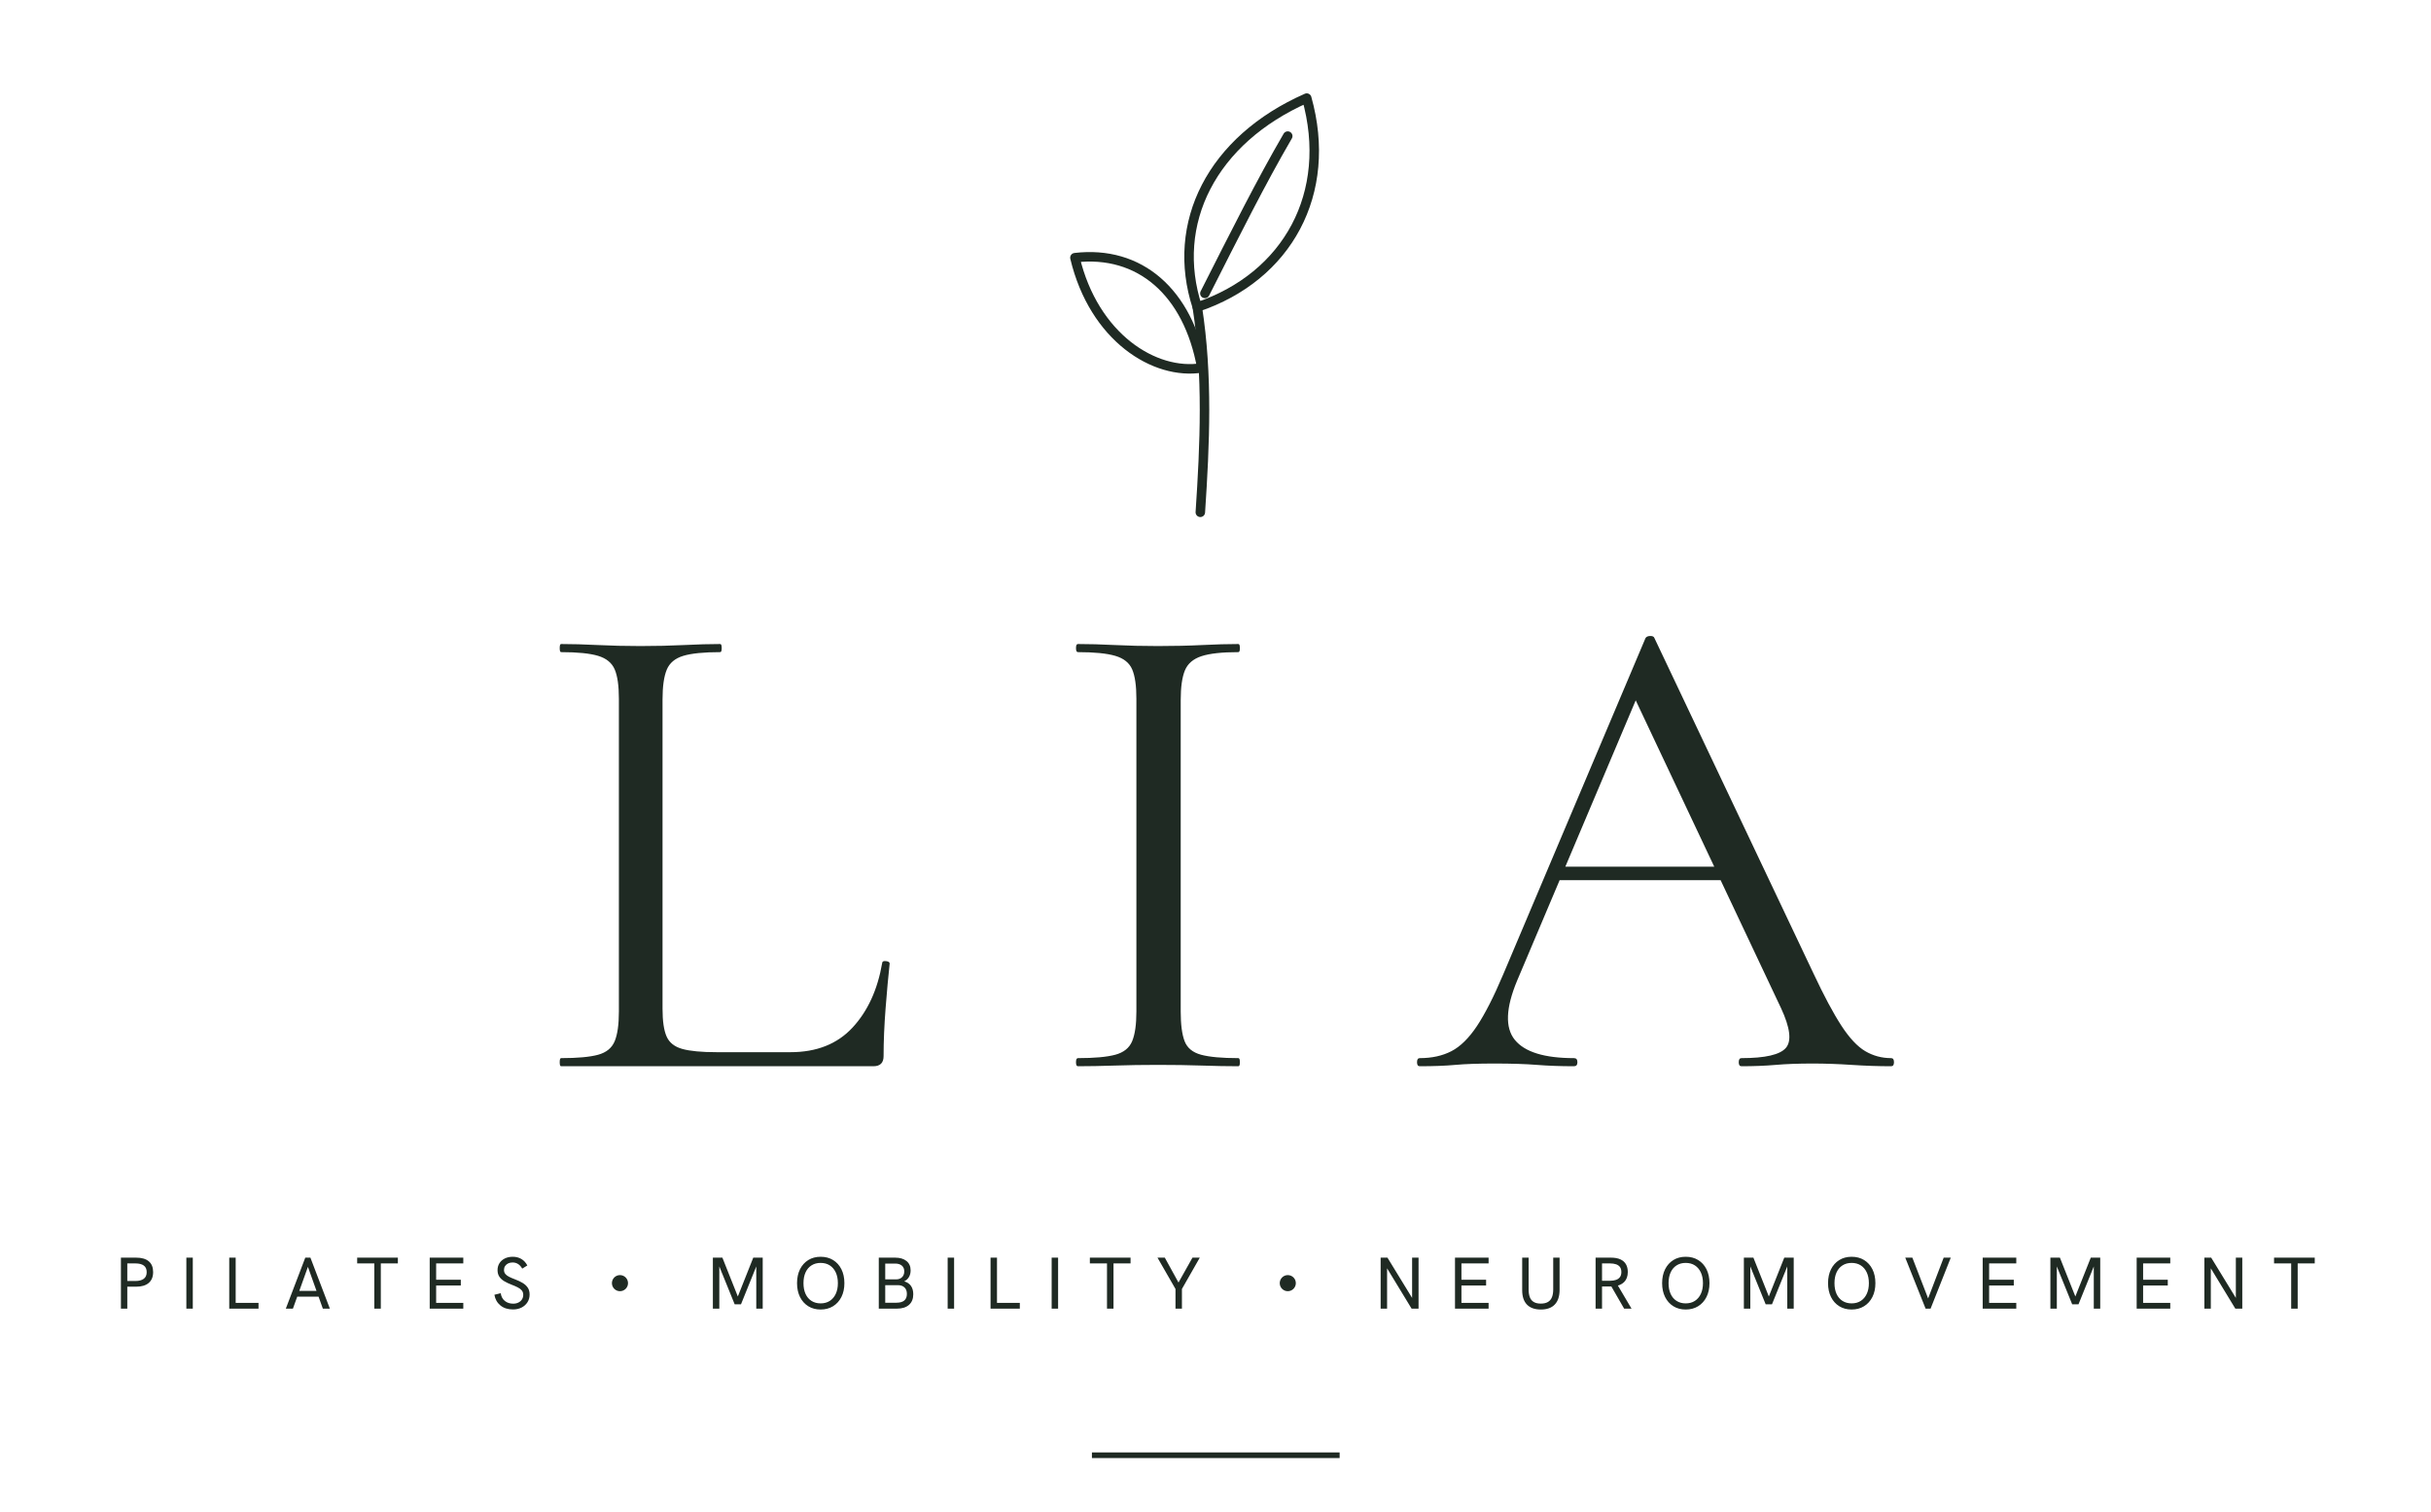
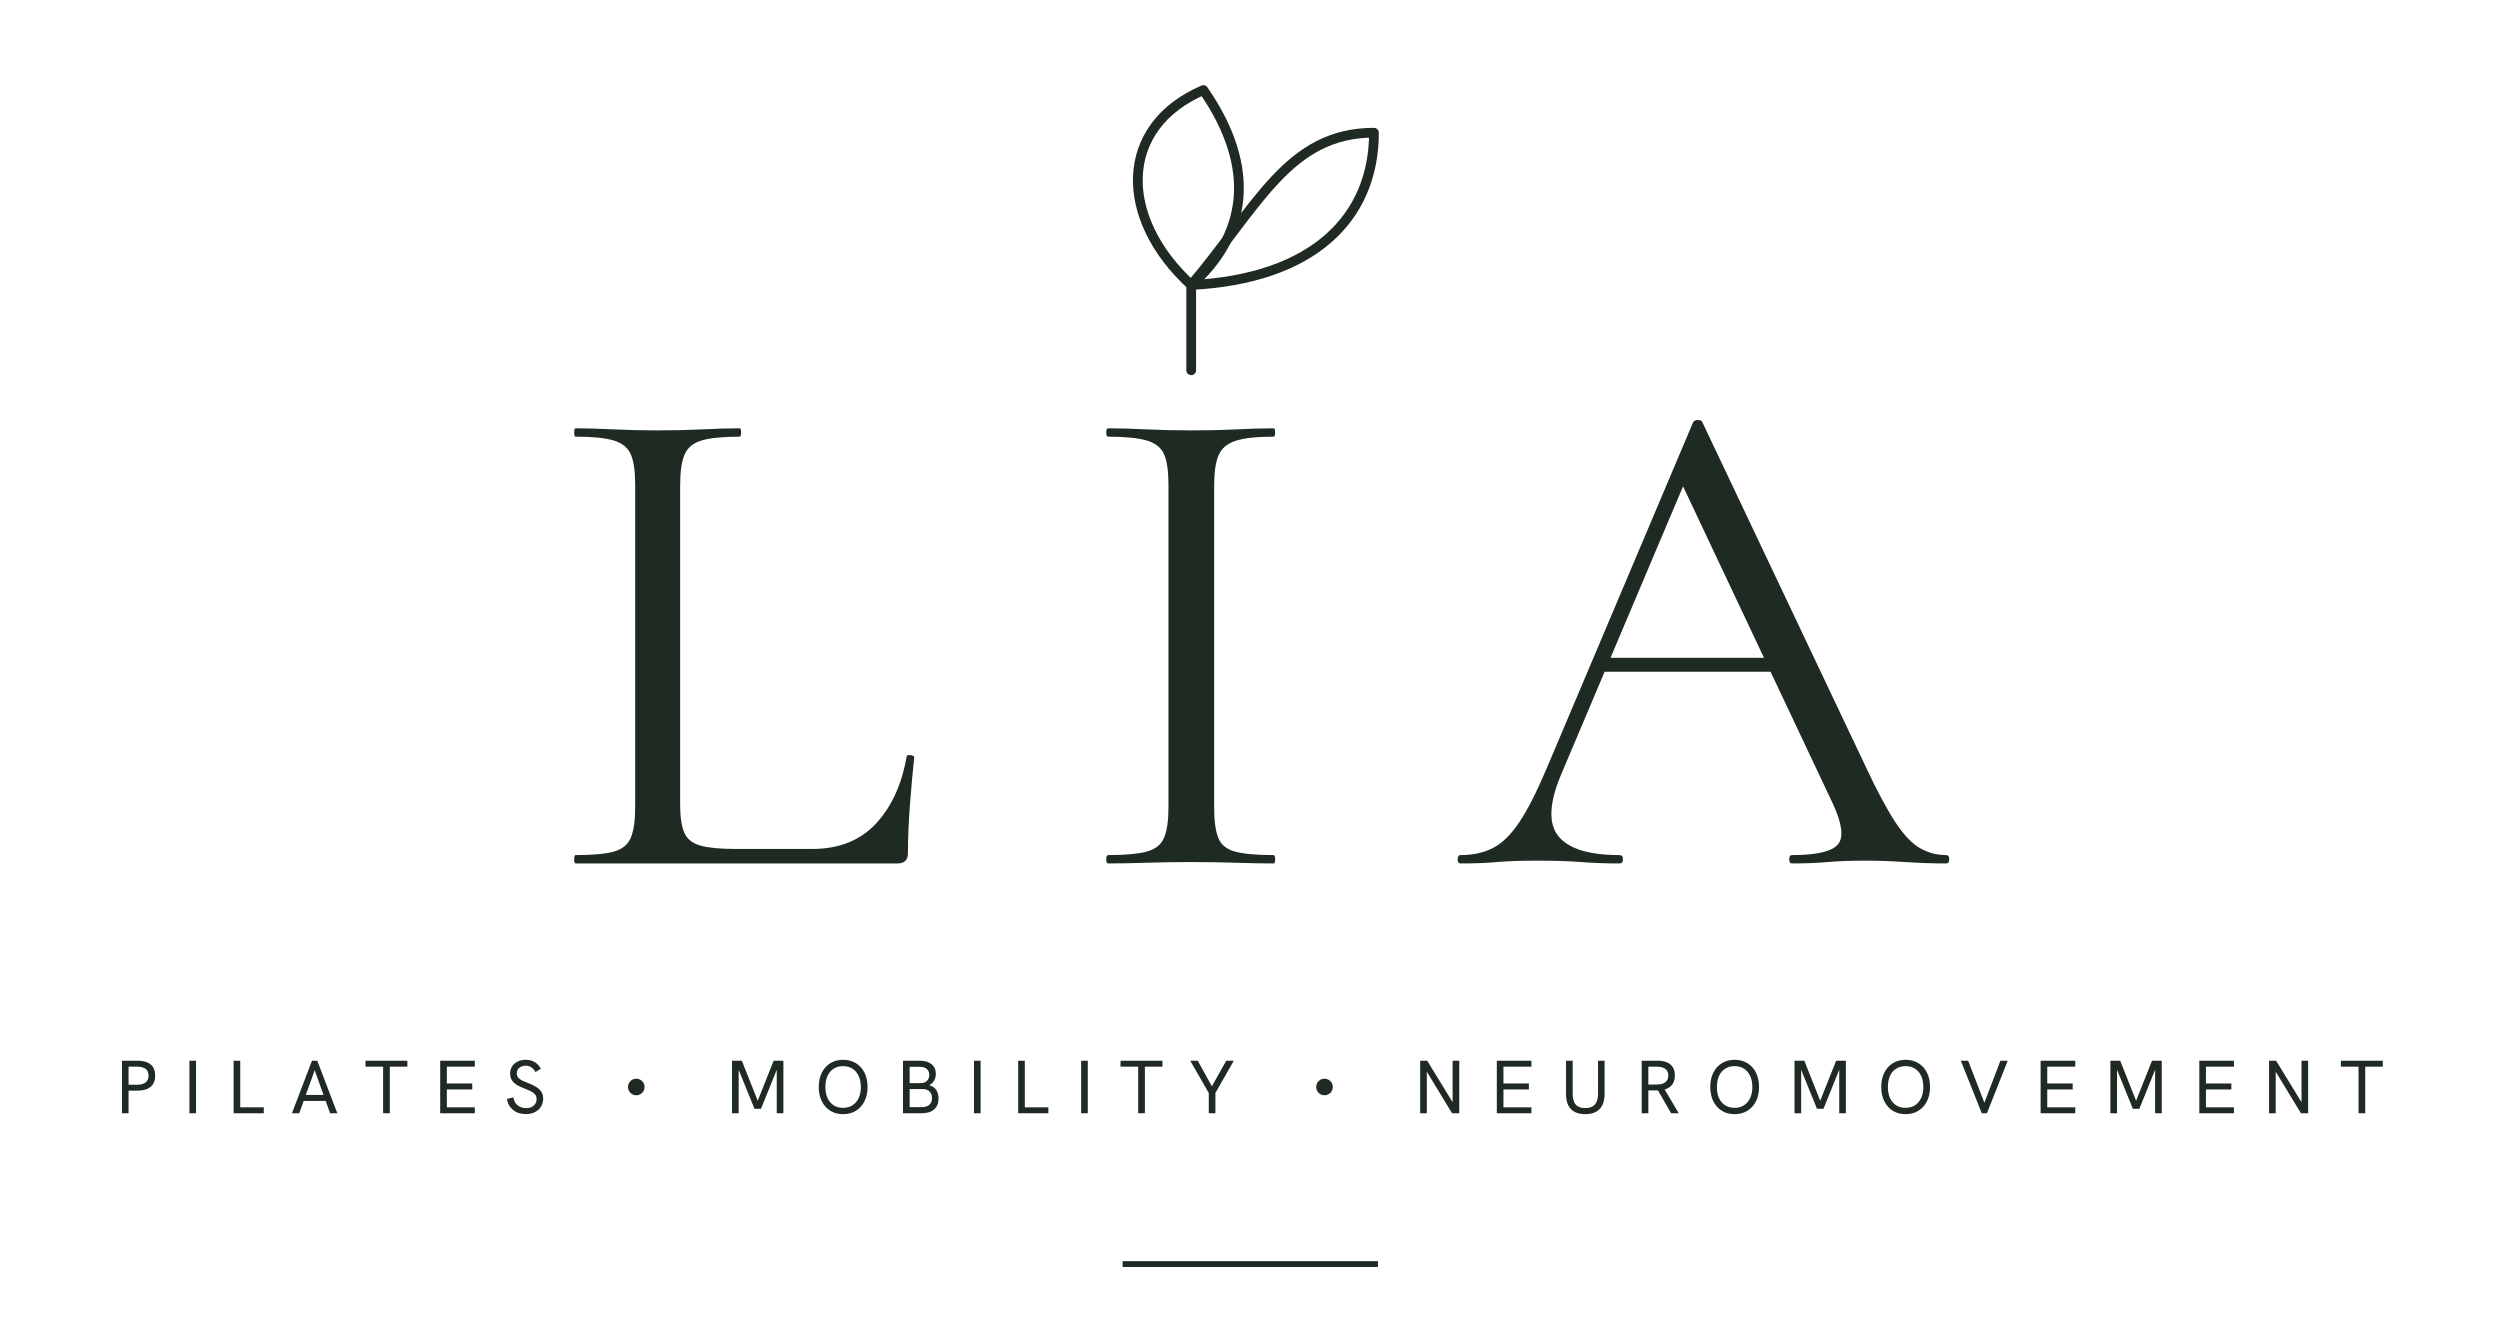
- <svg xmlns="http://www.w3.org/2000/svg" viewBox="0 0 430.9 268.5" width="431" height="268" role="img" aria-label="LIA — Pilates, Mobility, Neuromovement">
-   <g transform="translate(172.255 10) scale(1.35)" fill="none" stroke="#1F2A23" stroke-width="1.25" stroke-linecap="round" stroke-linejoin="round">
-     <path d="M30 60C30.6 51 31 42 29.6 33" />
-     <path d="M29.6 33C26 22 31.5 11 44 5.5C47.5 18 41.5 29 29.6 33Z" />
-     <path d="M30.6 31.2C34.5 23.5 38 16.5 41.5 10.5" />
-     <path d="M30.2 41C24 42 16 37 13.5 26.5C22 25.5 28.4 31 30.2 41Z" />
+ <svg xmlns="http://www.w3.org/2000/svg" viewBox="0 0 430.9 227.8" width="431" height="228" role="img" aria-label="LIA — Pilates, Mobility, Neuromovement">
+   <g transform="translate(181.165 6) scale(1.05)" fill="none" stroke="#1F2A23" stroke-width="1.6" stroke-linecap="round" stroke-linejoin="round">
+     <path d="M23 41C11 30 11 15 25 9c9 13 7 24-2 32Z" />
+     <path d="M23 41C34 28 39 16 53 16c0 14-10 24-30 25Z" />
+     <path d="M23 41v14" />
  </g>
-   <path d="M22.2 -65.16V-10.2Q22.2 -6.924 22.92 -5.286Q23.64 -3.648 25.714 -3.072Q27.788 -2.496 31.824 -2.496H44.928Q51.888 -2.496 55.944 -6.864Q60 -11.232 61.224 -18.384Q61.248 -18.744 61.896 -18.672Q62.544 -18.6 62.544 -18.24Q62.184 -14.952 61.824 -10.336Q61.464 -5.72 61.464 -1.8Q61.464 0.0 59.655 0.0H4.176Q3.936 0.0 3.936 -0.72Q3.936 -1.44 4.176 -1.44Q8.562 -1.44 10.755 -2.04Q12.948 -2.64 13.698 -4.44Q14.448 -6.24 14.448 -9.72V-65.28Q14.448 -68.76 13.698 -70.5Q12.948 -72.24 10.755 -72.9Q8.562 -73.56 4.176 -73.56Q3.936 -73.56 3.936 -74.28Q3.936 -75.0 4.176 -75.0Q7.056 -75.0 10.687 -74.82Q14.317 -74.64 18.256 -74.64Q22.44 -74.64 26.04 -74.82Q29.641 -75.0 32.448 -75.0Q32.712 -75.0 32.712 -74.28Q32.712 -73.56 32.448 -73.56Q28.072 -73.56 25.885 -72.9Q23.697 -72.24 22.948 -70.44Q22.2 -68.64 22.2 -65.16ZM114.24 -9.72Q114.24 -6.24 114.936 -4.44Q115.632 -2.64 117.864 -2.04Q120.096 -1.44 124.488 -1.44Q124.752 -1.44 124.752 -0.72Q124.752 0.0 124.488 0.0Q121.554 0.0 118.008 -0.12Q114.463 -0.24 110.184 -0.24Q106.142 -0.24 102.529 -0.12Q98.916 0.0 95.976 0.0Q95.64 0.0 95.64 -0.72Q95.64 -1.44 95.986 -1.44Q100.363 -1.44 102.61 -2.04Q104.856 -2.64 105.612 -4.44Q106.368 -6.24 106.368 -9.72V-65.28Q106.368 -68.76 105.617 -70.5Q104.867 -72.24 102.615 -72.9Q100.364 -73.56 95.976 -73.56Q95.64 -73.56 95.64 -74.28Q95.64 -75.0 95.976 -75.0Q98.916 -75.0 102.529 -74.82Q106.142 -74.64 110.184 -74.64Q114.463 -74.64 118.07 -74.82Q121.676 -75.0 124.488 -75.0Q124.752 -75.0 124.752 -74.28Q124.752 -73.56 124.488 -73.56Q120.112 -73.56 117.925 -72.84Q115.737 -72.12 114.988 -70.32Q114.24 -68.52 114.24 -65.04ZM179.904 -33.048 181.128 -35.448H212.904L213.744 -33.048ZM240.432 -1.44Q240.936 -1.44 240.936 -0.72Q240.936 0.0 240.432 0.0Q237.024 0.0 233.412 -0.24Q229.8 -0.48 226.488 -0.48Q222.696 -0.48 219.936 -0.24Q217.176 0.0 213.84 0.0Q213.36 0.0 213.36 -0.72Q213.36 -1.44 213.84 -1.44Q220.2 -1.44 221.748 -3.276Q223.296 -5.112 220.872 -10.32L194.304 -66.6L197.304 -70.296L174 -15.216Q170.952 -7.92 173.592 -4.68Q176.232 -1.44 184.104 -1.44Q184.704 -1.44 184.704 -0.72Q184.704 0.0 184.104 0.0Q180.504 0.0 177.504 -0.24Q174.504 -0.48 169.944 -0.48Q165.648 -0.48 163.02 -0.24Q160.392 0.0 156.696 0.0Q156.216 0.0 156.216 -0.72Q156.216 -1.44 156.696 -1.44Q159.936 -1.44 162.324 -2.676Q164.712 -3.912 166.86 -7.14Q169.008 -10.368 171.528 -16.32L196.8 -76.056Q197.016 -76.416 197.64 -76.428Q198.264 -76.44 198.384 -76.056L226.656 -16.44Q229.44 -10.512 231.588 -7.212Q233.736 -3.912 235.836 -2.676Q237.936 -1.44 240.432 -1.44Z" fill="#1F2A23" transform="translate(95.03 189.40)" />
-   <path d="M1.027 0.0V-9.061H3.731Q5.2 -9.061 5.973 -8.411Q6.747 -7.761 6.747 -6.5Q6.747 -5.239 5.967 -4.569Q5.187 -3.9 3.731 -3.9H2.158V0.0ZM2.158 -4.914H3.614Q4.55 -4.914 5.076 -5.297Q5.603 -5.681 5.603 -6.487Q5.603 -7.28 5.089 -7.657Q4.576 -8.034 3.614 -8.034H2.158ZM12.649 0.0V-9.061H13.793V0.0ZM20.267 0.0V-9.061H21.411V-1.027H25.467V0.0ZM30.316 0.0 33.774 -9.061H34.684L38.142 0.0H36.894L34.242 -7.423L31.577 0.0ZM32.24 -2.132 32.591 -3.159H35.867L36.244 -2.132ZM46.033 0.0V-8.034H42.991V-9.061H50.219V-8.034H47.19V0.0ZM55.874 0.0V-9.061H61.841V-8.034H57.018V-5.135H61.399V-4.108H57.018V-1.027H61.841V0.0ZM70.668 0.143Q69.303 0.143 68.432 -0.572Q67.561 -1.287 67.366 -2.47L68.484 -2.743Q68.627 -1.833 69.231 -1.359Q69.836 -0.884 70.707 -0.884Q71.214 -0.884 71.617 -1.079Q72.02 -1.274 72.254 -1.631Q72.488 -1.989 72.488 -2.444Q72.488 -2.925 72.228 -3.237Q71.968 -3.549 71.507 -3.783Q71.045 -4.017 70.434 -4.251Q69.68 -4.537 69.115 -4.875Q68.549 -5.213 68.237 -5.688Q67.925 -6.162 67.925 -6.851Q67.925 -7.54 68.263 -8.073Q68.601 -8.606 69.212 -8.912Q69.823 -9.217 70.629 -9.217Q71.487 -9.217 72.15 -8.827Q72.813 -8.437 73.216 -7.67L72.306 -7.111Q72.007 -7.644 71.578 -7.923Q71.149 -8.203 70.59 -8.203Q70.148 -8.203 69.803 -8.034Q69.459 -7.865 69.264 -7.566Q69.069 -7.267 69.069 -6.877Q69.069 -6.461 69.303 -6.168Q69.537 -5.876 69.979 -5.655Q70.421 -5.434 71.045 -5.2Q71.838 -4.901 72.41 -4.55Q72.982 -4.199 73.3 -3.712Q73.619 -3.224 73.619 -2.509Q73.619 -1.742 73.242 -1.144Q72.865 -0.546 72.202 -0.201Q71.539 0.143 70.668 0.143ZM106.171 0.0V-9.061H107.861L110.708 -1.898H110.5L113.347 -9.061H115.024V0.0H113.88V-7.735L113.971 -7.722L111.163 -0.767H110.045L107.224 -7.722L107.315 -7.735V0.0ZM125.307 0.156Q124.059 0.156 123.116 -0.429Q122.174 -1.014 121.647 -2.067Q121.121 -3.12 121.121 -4.524Q121.121 -5.941 121.647 -6.994Q122.174 -8.047 123.116 -8.632Q124.059 -9.217 125.307 -9.217Q126.581 -9.217 127.53 -8.632Q128.479 -8.047 129.005 -6.994Q129.532 -5.941 129.532 -4.524Q129.532 -3.12 128.999 -2.067Q128.466 -1.014 127.517 -0.429Q126.568 0.156 125.307 0.156ZM125.307 -0.936Q126.256 -0.936 126.938 -1.378Q127.621 -1.82 127.998 -2.626Q128.375 -3.432 128.375 -4.524Q128.375 -5.629 127.998 -6.435Q127.621 -7.241 126.938 -7.683Q126.256 -8.125 125.307 -8.125Q124.384 -8.125 123.695 -7.689Q123.006 -7.254 122.635 -6.448Q122.265 -5.642 122.265 -4.524Q122.265 -3.419 122.635 -2.613Q123.006 -1.807 123.695 -1.371Q124.384 -0.936 125.307 -0.936ZM135.642 0.0V-9.061H138.541Q139.828 -9.061 140.562 -8.463Q141.297 -7.865 141.297 -6.799Q141.297 -6.123 140.998 -5.616Q140.699 -5.109 140.153 -4.849Q140.946 -4.628 141.355 -4.043Q141.765 -3.458 141.765 -2.561Q141.765 -1.339 141.004 -0.669Q140.244 0.0 138.853 0.0ZM136.786 -1.053H138.775Q140.634 -1.053 140.634 -2.613Q140.634 -3.354 140.212 -3.763Q139.789 -4.173 139.022 -4.173H136.786ZM136.786 -5.2H138.723Q139.373 -5.2 139.769 -5.583Q140.166 -5.967 140.166 -6.63Q140.166 -7.28 139.737 -7.644Q139.308 -8.008 138.541 -8.008H136.786ZM147.875 0.0V-9.061H149.019V0.0ZM155.493 0.0V-9.061H156.637V-1.027H160.693V0.0ZM166.348 0.0V-9.061H167.492V0.0ZM176.176 0.0V-8.034H173.134V-9.061H180.362V-8.034H177.333V0.0ZM188.344 0.0V-3.497L185.146 -9.061H186.446L188.877 -4.641L191.36 -9.061H192.66L189.488 -3.497V0.0ZM224.783 0.0V-9.061H225.992L230.633 -1.482H230.373V-9.061H231.517V0.0H230.282L225.667 -7.592H225.927V0.0ZM237.991 0.0V-9.061H243.958V-8.034H239.135V-5.135H243.516V-4.108H239.135V-1.027H243.958V0.0ZM253.24 0.156Q251.628 0.156 250.776 -0.715Q249.925 -1.586 249.925 -3.276V-9.061H251.069V-3.406Q251.069 -2.587 251.283 -2.028Q251.498 -1.469 251.979 -1.183Q252.46 -0.897 253.24 -0.897Q254.02 -0.897 254.507 -1.19Q254.995 -1.482 255.216 -2.041Q255.437 -2.6 255.437 -3.419V-9.061H256.568V-3.341Q256.568 -1.625 255.716 -0.735Q254.865 0.156 253.24 0.156ZM262.964 0.0V-9.061H265.668Q266.708 -9.061 267.371 -8.755Q268.034 -8.45 268.359 -7.878Q268.684 -7.306 268.684 -6.513Q268.684 -5.382 268.034 -4.726Q267.384 -4.069 266.149 -3.952Q265.954 -3.939 265.681 -3.939Q265.408 -3.939 265.148 -3.939H264.108V0.0ZM268.034 0.0 265.681 -4.082 266.851 -4.225 269.347 0.0ZM264.108 -4.953H265.551Q266.149 -4.953 266.591 -5.109Q267.033 -5.265 267.286 -5.603Q267.54 -5.941 267.54 -6.5Q267.54 -7.072 267.286 -7.403Q267.033 -7.735 266.584 -7.884Q266.136 -8.034 265.551 -8.034H264.108ZM278.967 0.156Q277.719 0.156 276.776 -0.429Q275.834 -1.014 275.307 -2.067Q274.781 -3.12 274.781 -4.524Q274.781 -5.941 275.307 -6.994Q275.834 -8.047 276.776 -8.632Q277.719 -9.217 278.967 -9.217Q280.241 -9.217 281.19 -8.632Q282.139 -8.047 282.665 -6.994Q283.192 -5.941 283.192 -4.524Q283.192 -3.12 282.659 -2.067Q282.126 -1.014 281.177 -0.429Q280.228 0.156 278.967 0.156ZM278.967 -0.936Q279.916 -0.936 280.598 -1.378Q281.281 -1.82 281.658 -2.626Q282.035 -3.432 282.035 -4.524Q282.035 -5.629 281.658 -6.435Q281.281 -7.241 280.598 -7.683Q279.916 -8.125 278.967 -8.125Q278.044 -8.125 277.355 -7.689Q276.666 -7.254 276.295 -6.448Q275.925 -5.642 275.925 -4.524Q275.925 -3.419 276.295 -2.613Q276.666 -1.807 277.355 -1.371Q278.044 -0.936 278.967 -0.936ZM289.302 0.0V-9.061H290.992L293.839 -1.898H293.631L296.478 -9.061H298.155V0.0H297.011V-7.735L297.102 -7.722L294.294 -0.767H293.176L290.355 -7.722L290.446 -7.735V0.0ZM308.438 0.156Q307.19 0.156 306.247 -0.429Q305.305 -1.014 304.778 -2.067Q304.252 -3.12 304.252 -4.524Q304.252 -5.941 304.778 -6.994Q305.305 -8.047 306.247 -8.632Q307.19 -9.217 308.438 -9.217Q309.712 -9.217 310.661 -8.632Q311.61 -8.047 312.136 -6.994Q312.663 -5.941 312.663 -4.524Q312.663 -3.12 312.13 -2.067Q311.597 -1.014 310.648 -0.429Q309.699 0.156 308.438 0.156ZM308.438 -0.936Q309.387 -0.936 310.069 -1.378Q310.752 -1.82 311.129 -2.626Q311.506 -3.432 311.506 -4.524Q311.506 -5.629 311.129 -6.435Q310.752 -7.241 310.069 -7.683Q309.387 -8.125 308.438 -8.125Q307.515 -8.125 306.826 -7.689Q306.137 -7.254 305.766 -6.448Q305.396 -5.642 305.396 -4.524Q305.396 -3.419 305.766 -2.613Q306.137 -1.807 306.826 -1.371Q307.515 -0.936 308.438 -0.936ZM321.581 0.0 317.967 -9.061H319.228L322.192 -1.391H321.867L324.792 -9.061H326.053L322.465 0.0ZM331.721 0.0V-9.061H337.688V-8.034H332.865V-5.135H337.246V-4.108H332.865V-1.027H337.688V0.0ZM343.746 0.0V-9.061H345.436L348.283 -1.898H348.075L350.922 -9.061H352.599V0.0H351.455V-7.735L351.546 -7.722L348.738 -0.767H347.62L344.799 -7.722L344.89 -7.735V0.0ZM359.073 0.0V-9.061H365.04V-8.034H360.217V-5.135H364.598V-4.108H360.217V-1.027H365.04V0.0ZM371.098 0.0V-9.061H372.307L376.948 -1.482H376.688V-9.061H377.832V0.0H376.597L371.982 -7.592H372.242V0.0ZM386.516 0.0V-8.034H383.474V-9.061H390.702V-8.034H387.673V0.0ZM88.24 -4.53a1.43 1.43 0 1 0 2.86 0a1.43 1.43 0 1 0 -2.86 0ZM206.86 -4.53a1.43 1.43 0 1 0 2.86 0a1.43 1.43 0 1 0 -2.86 0Z" fill="#1F2A23" transform="translate(20.00 232.46)" />
-   <path d="M193.5 258.5H237.5" stroke="#1F2A23" stroke-width="1" />
+   <path d="M22.2 -65.16V-10.2Q22.2 -6.924 22.92 -5.286Q23.64 -3.648 25.714 -3.072Q27.788 -2.496 31.824 -2.496H44.928Q51.888 -2.496 55.944 -6.864Q60 -11.232 61.224 -18.384Q61.248 -18.744 61.896 -18.672Q62.544 -18.6 62.544 -18.24Q62.184 -14.952 61.824 -10.336Q61.464 -5.72 61.464 -1.8Q61.464 0.0 59.655 0.0H4.176Q3.936 0.0 3.936 -0.72Q3.936 -1.44 4.176 -1.44Q8.562 -1.44 10.755 -2.04Q12.948 -2.64 13.698 -4.44Q14.448 -6.24 14.448 -9.72V-65.28Q14.448 -68.76 13.698 -70.5Q12.948 -72.24 10.755 -72.9Q8.562 -73.56 4.176 -73.56Q3.936 -73.56 3.936 -74.28Q3.936 -75.0 4.176 -75.0Q7.056 -75.0 10.687 -74.82Q14.317 -74.64 18.256 -74.64Q22.44 -74.64 26.04 -74.82Q29.641 -75.0 32.448 -75.0Q32.712 -75.0 32.712 -74.28Q32.712 -73.56 32.448 -73.56Q28.072 -73.56 25.885 -72.9Q23.697 -72.24 22.948 -70.44Q22.2 -68.64 22.2 -65.16ZM114.24 -9.72Q114.24 -6.24 114.936 -4.44Q115.632 -2.64 117.864 -2.04Q120.096 -1.44 124.488 -1.44Q124.752 -1.44 124.752 -0.72Q124.752 0.0 124.488 0.0Q121.554 0.0 118.008 -0.12Q114.463 -0.24 110.184 -0.24Q106.142 -0.24 102.529 -0.12Q98.916 0.0 95.976 0.0Q95.64 0.0 95.64 -0.72Q95.64 -1.44 95.986 -1.44Q100.363 -1.44 102.61 -2.04Q104.856 -2.64 105.612 -4.44Q106.368 -6.24 106.368 -9.72V-65.28Q106.368 -68.76 105.617 -70.5Q104.867 -72.24 102.615 -72.9Q100.364 -73.56 95.976 -73.56Q95.64 -73.56 95.64 -74.28Q95.64 -75.0 95.976 -75.0Q98.916 -75.0 102.529 -74.82Q106.142 -74.64 110.184 -74.64Q114.463 -74.64 118.07 -74.82Q121.676 -75.0 124.488 -75.0Q124.752 -75.0 124.752 -74.28Q124.752 -73.56 124.488 -73.56Q120.112 -73.56 117.925 -72.84Q115.737 -72.12 114.988 -70.32Q114.24 -68.52 114.24 -65.04ZM179.904 -33.048 181.128 -35.448H212.904L213.744 -33.048ZM240.432 -1.44Q240.936 -1.44 240.936 -0.72Q240.936 0.0 240.432 0.0Q237.024 0.0 233.412 -0.24Q229.8 -0.48 226.488 -0.48Q222.696 -0.48 219.936 -0.24Q217.176 0.0 213.84 0.0Q213.36 0.0 213.36 -0.72Q213.36 -1.44 213.84 -1.44Q220.2 -1.44 221.748 -3.276Q223.296 -5.112 220.872 -10.32L194.304 -66.6L197.304 -70.296L174 -15.216Q170.952 -7.92 173.592 -4.68Q176.232 -1.44 184.104 -1.44Q184.704 -1.44 184.704 -0.72Q184.704 0.0 184.104 0.0Q180.504 0.0 177.504 -0.24Q174.504 -0.48 169.944 -0.48Q165.648 -0.48 163.02 -0.24Q160.392 0.0 156.696 0.0Q156.216 0.0 156.216 -0.72Q156.216 -1.44 156.696 -1.44Q159.936 -1.44 162.324 -2.676Q164.712 -3.912 166.86 -7.14Q169.008 -10.368 171.528 -16.32L196.8 -76.056Q197.016 -76.416 197.64 -76.428Q198.264 -76.44 198.384 -76.056L226.656 -16.44Q229.44 -10.512 231.588 -7.212Q233.736 -3.912 235.836 -2.676Q237.936 -1.44 240.432 -1.44Z" fill="#1F2A23" transform="translate(95.03 148.75)" />
+   <path d="M1.027 0.0V-9.061H3.731Q5.2 -9.061 5.973 -8.411Q6.747 -7.761 6.747 -6.5Q6.747 -5.239 5.967 -4.569Q5.187 -3.9 3.731 -3.9H2.158V0.0ZM2.158 -4.914H3.614Q4.55 -4.914 5.076 -5.297Q5.603 -5.681 5.603 -6.487Q5.603 -7.28 5.089 -7.657Q4.576 -8.034 3.614 -8.034H2.158ZM12.649 0.0V-9.061H13.793V0.0ZM20.267 0.0V-9.061H21.411V-1.027H25.467V0.0ZM30.316 0.0 33.774 -9.061H34.684L38.142 0.0H36.894L34.242 -7.423L31.577 0.0ZM32.24 -2.132 32.591 -3.159H35.867L36.244 -2.132ZM46.033 0.0V-8.034H42.991V-9.061H50.219V-8.034H47.19V0.0ZM55.874 0.0V-9.061H61.841V-8.034H57.018V-5.135H61.399V-4.108H57.018V-1.027H61.841V0.0ZM70.668 0.143Q69.303 0.143 68.432 -0.572Q67.561 -1.287 67.366 -2.47L68.484 -2.743Q68.627 -1.833 69.231 -1.359Q69.836 -0.884 70.707 -0.884Q71.214 -0.884 71.617 -1.079Q72.02 -1.274 72.254 -1.631Q72.488 -1.989 72.488 -2.444Q72.488 -2.925 72.228 -3.237Q71.968 -3.549 71.507 -3.783Q71.045 -4.017 70.434 -4.251Q69.68 -4.537 69.115 -4.875Q68.549 -5.213 68.237 -5.688Q67.925 -6.162 67.925 -6.851Q67.925 -7.54 68.263 -8.073Q68.601 -8.606 69.212 -8.912Q69.823 -9.217 70.629 -9.217Q71.487 -9.217 72.15 -8.827Q72.813 -8.437 73.216 -7.67L72.306 -7.111Q72.007 -7.644 71.578 -7.923Q71.149 -8.203 70.59 -8.203Q70.148 -8.203 69.803 -8.034Q69.459 -7.865 69.264 -7.566Q69.069 -7.267 69.069 -6.877Q69.069 -6.461 69.303 -6.168Q69.537 -5.876 69.979 -5.655Q70.421 -5.434 71.045 -5.2Q71.838 -4.901 72.41 -4.55Q72.982 -4.199 73.3 -3.712Q73.619 -3.224 73.619 -2.509Q73.619 -1.742 73.242 -1.144Q72.865 -0.546 72.202 -0.201Q71.539 0.143 70.668 0.143ZM106.171 0.0V-9.061H107.861L110.708 -1.898H110.5L113.347 -9.061H115.024V0.0H113.88V-7.735L113.971 -7.722L111.163 -0.767H110.045L107.224 -7.722L107.315 -7.735V0.0ZM125.307 0.156Q124.059 0.156 123.116 -0.429Q122.174 -1.014 121.647 -2.067Q121.121 -3.12 121.121 -4.524Q121.121 -5.941 121.647 -6.994Q122.174 -8.047 123.116 -8.632Q124.059 -9.217 125.307 -9.217Q126.581 -9.217 127.53 -8.632Q128.479 -8.047 129.005 -6.994Q129.532 -5.941 129.532 -4.524Q129.532 -3.12 128.999 -2.067Q128.466 -1.014 127.517 -0.429Q126.568 0.156 125.307 0.156ZM125.307 -0.936Q126.256 -0.936 126.938 -1.378Q127.621 -1.82 127.998 -2.626Q128.375 -3.432 128.375 -4.524Q128.375 -5.629 127.998 -6.435Q127.621 -7.241 126.938 -7.683Q126.256 -8.125 125.307 -8.125Q124.384 -8.125 123.695 -7.689Q123.006 -7.254 122.635 -6.448Q122.265 -5.642 122.265 -4.524Q122.265 -3.419 122.635 -2.613Q123.006 -1.807 123.695 -1.371Q124.384 -0.936 125.307 -0.936ZM135.642 0.0V-9.061H138.541Q139.828 -9.061 140.562 -8.463Q141.297 -7.865 141.297 -6.799Q141.297 -6.123 140.998 -5.616Q140.699 -5.109 140.153 -4.849Q140.946 -4.628 141.355 -4.043Q141.765 -3.458 141.765 -2.561Q141.765 -1.339 141.004 -0.669Q140.244 0.0 138.853 0.0ZM136.786 -1.053H138.775Q140.634 -1.053 140.634 -2.613Q140.634 -3.354 140.212 -3.763Q139.789 -4.173 139.022 -4.173H136.786ZM136.786 -5.2H138.723Q139.373 -5.2 139.769 -5.583Q140.166 -5.967 140.166 -6.63Q140.166 -7.28 139.737 -7.644Q139.308 -8.008 138.541 -8.008H136.786ZM147.875 0.0V-9.061H149.019V0.0ZM155.493 0.0V-9.061H156.637V-1.027H160.693V0.0ZM166.348 0.0V-9.061H167.492V0.0ZM176.176 0.0V-8.034H173.134V-9.061H180.362V-8.034H177.333V0.0ZM188.344 0.0V-3.497L185.146 -9.061H186.446L188.877 -4.641L191.36 -9.061H192.66L189.488 -3.497V0.0ZM224.783 0.0V-9.061H225.992L230.633 -1.482H230.373V-9.061H231.517V0.0H230.282L225.667 -7.592H225.927V0.0ZM237.991 0.0V-9.061H243.958V-8.034H239.135V-5.135H243.516V-4.108H239.135V-1.027H243.958V0.0ZM253.24 0.156Q251.628 0.156 250.776 -0.715Q249.925 -1.586 249.925 -3.276V-9.061H251.069V-3.406Q251.069 -2.587 251.283 -2.028Q251.498 -1.469 251.979 -1.183Q252.46 -0.897 253.24 -0.897Q254.02 -0.897 254.507 -1.19Q254.995 -1.482 255.216 -2.041Q255.437 -2.6 255.437 -3.419V-9.061H256.568V-3.341Q256.568 -1.625 255.716 -0.735Q254.865 0.156 253.24 0.156ZM262.964 0.0V-9.061H265.668Q266.708 -9.061 267.371 -8.755Q268.034 -8.45 268.359 -7.878Q268.684 -7.306 268.684 -6.513Q268.684 -5.382 268.034 -4.726Q267.384 -4.069 266.149 -3.952Q265.954 -3.939 265.681 -3.939Q265.408 -3.939 265.148 -3.939H264.108V0.0ZM268.034 0.0 265.681 -4.082 266.851 -4.225 269.347 0.0ZM264.108 -4.953H265.551Q266.149 -4.953 266.591 -5.109Q267.033 -5.265 267.286 -5.603Q267.54 -5.941 267.54 -6.5Q267.54 -7.072 267.286 -7.403Q267.033 -7.735 266.584 -7.884Q266.136 -8.034 265.551 -8.034H264.108ZM278.967 0.156Q277.719 0.156 276.776 -0.429Q275.834 -1.014 275.307 -2.067Q274.781 -3.12 274.781 -4.524Q274.781 -5.941 275.307 -6.994Q275.834 -8.047 276.776 -8.632Q277.719 -9.217 278.967 -9.217Q280.241 -9.217 281.19 -8.632Q282.139 -8.047 282.665 -6.994Q283.192 -5.941 283.192 -4.524Q283.192 -3.12 282.659 -2.067Q282.126 -1.014 281.177 -0.429Q280.228 0.156 278.967 0.156ZM278.967 -0.936Q279.916 -0.936 280.598 -1.378Q281.281 -1.82 281.658 -2.626Q282.035 -3.432 282.035 -4.524Q282.035 -5.629 281.658 -6.435Q281.281 -7.241 280.598 -7.683Q279.916 -8.125 278.967 -8.125Q278.044 -8.125 277.355 -7.689Q276.666 -7.254 276.295 -6.448Q275.925 -5.642 275.925 -4.524Q275.925 -3.419 276.295 -2.613Q276.666 -1.807 277.355 -1.371Q278.044 -0.936 278.967 -0.936ZM289.302 0.0V-9.061H290.992L293.839 -1.898H293.631L296.478 -9.061H298.155V0.0H297.011V-7.735L297.102 -7.722L294.294 -0.767H293.176L290.355 -7.722L290.446 -7.735V0.0ZM308.438 0.156Q307.19 0.156 306.247 -0.429Q305.305 -1.014 304.778 -2.067Q304.252 -3.12 304.252 -4.524Q304.252 -5.941 304.778 -6.994Q305.305 -8.047 306.247 -8.632Q307.19 -9.217 308.438 -9.217Q309.712 -9.217 310.661 -8.632Q311.61 -8.047 312.136 -6.994Q312.663 -5.941 312.663 -4.524Q312.663 -3.12 312.13 -2.067Q311.597 -1.014 310.648 -0.429Q309.699 0.156 308.438 0.156ZM308.438 -0.936Q309.387 -0.936 310.069 -1.378Q310.752 -1.82 311.129 -2.626Q311.506 -3.432 311.506 -4.524Q311.506 -5.629 311.129 -6.435Q310.752 -7.241 310.069 -7.683Q309.387 -8.125 308.438 -8.125Q307.515 -8.125 306.826 -7.689Q306.137 -7.254 305.766 -6.448Q305.396 -5.642 305.396 -4.524Q305.396 -3.419 305.766 -2.613Q306.137 -1.807 306.826 -1.371Q307.515 -0.936 308.438 -0.936ZM321.581 0.0 317.967 -9.061H319.228L322.192 -1.391H321.867L324.792 -9.061H326.053L322.465 0.0ZM331.721 0.0V-9.061H337.688V-8.034H332.865V-5.135H337.246V-4.108H332.865V-1.027H337.688V0.0ZM343.746 0.0V-9.061H345.436L348.283 -1.898H348.075L350.922 -9.061H352.599V0.0H351.455V-7.735L351.546 -7.722L348.738 -0.767H347.62L344.799 -7.722L344.89 -7.735V0.0ZM359.073 0.0V-9.061H365.04V-8.034H360.217V-5.135H364.598V-4.108H360.217V-1.027H365.04V0.0ZM371.098 0.0V-9.061H372.307L376.948 -1.482H376.688V-9.061H377.832V0.0H376.597L371.982 -7.592H372.242V0.0ZM386.516 0.0V-8.034H383.474V-9.061H390.702V-8.034H387.673V0.0ZM88.24 -4.53a1.43 1.43 0 1 0 2.86 0a1.43 1.43 0 1 0 -2.86 0ZM206.86 -4.53a1.43 1.43 0 1 0 2.86 0a1.43 1.43 0 1 0 -2.86 0Z" fill="#1F2A23" transform="translate(20.00 191.81)" />
+   <path d="M193.5 217.8H237.5" stroke="#1F2A23" stroke-width="1" />
</svg>
